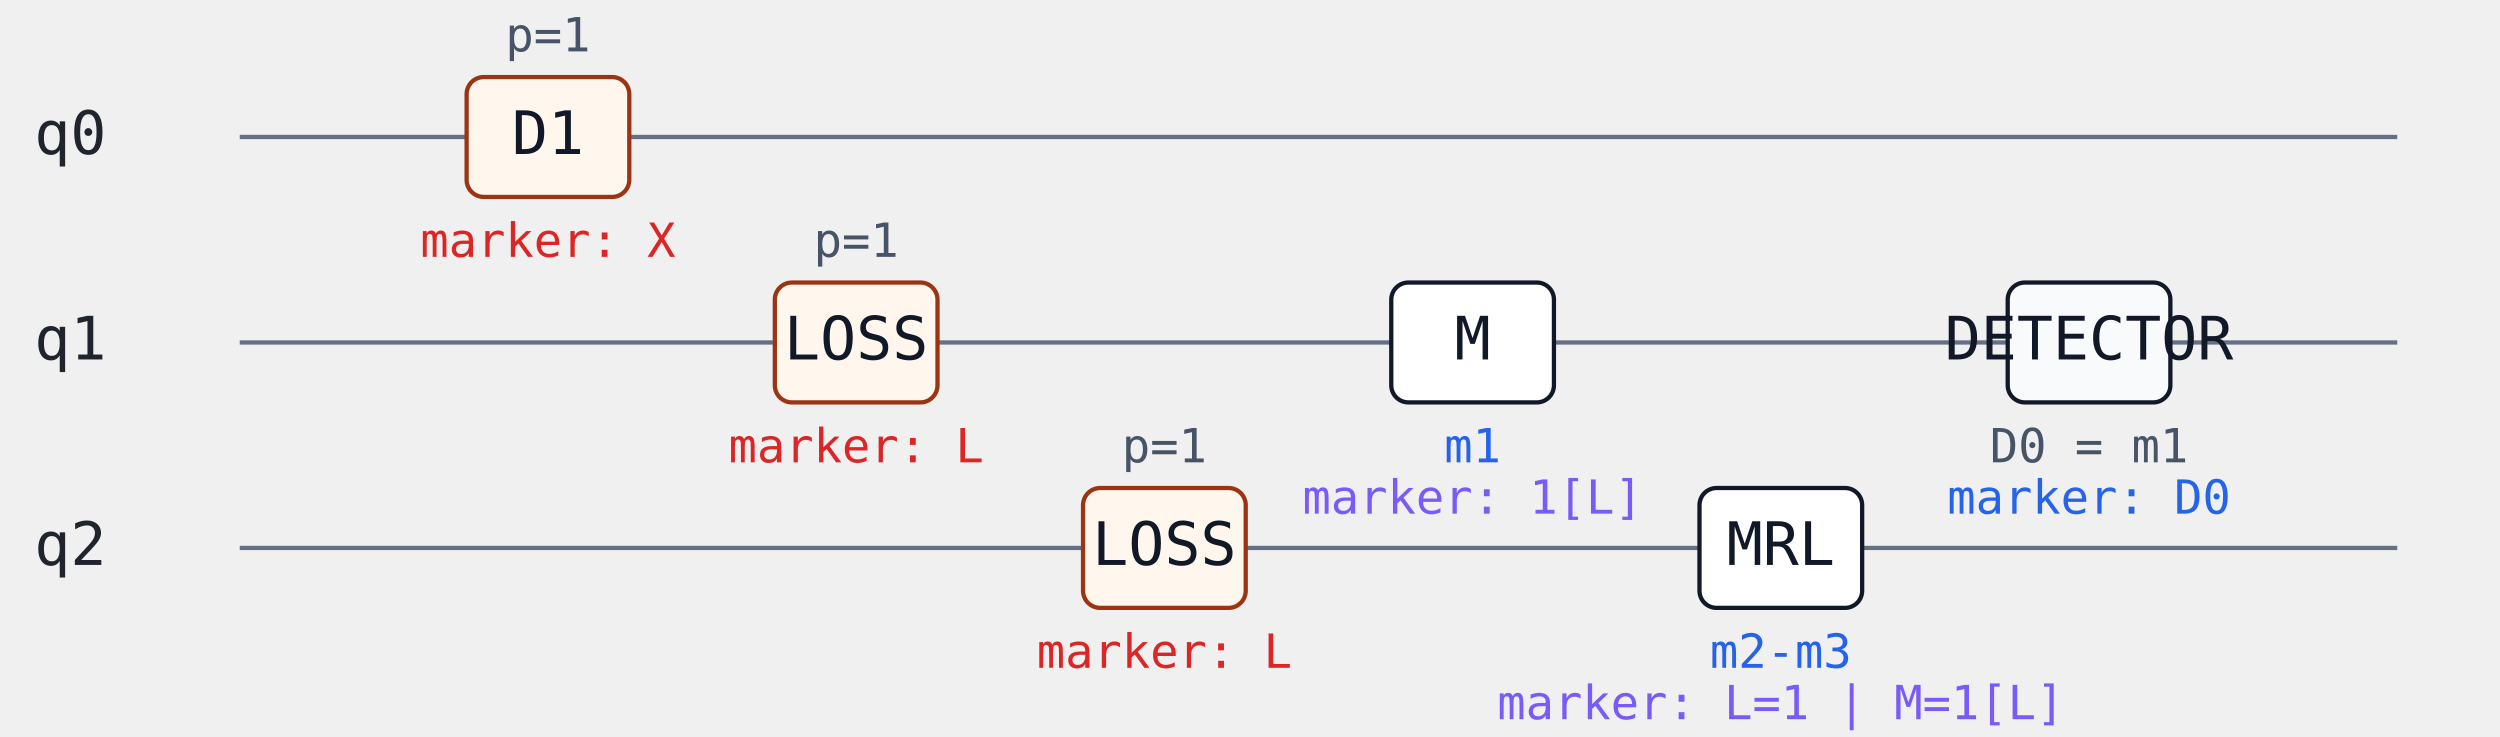
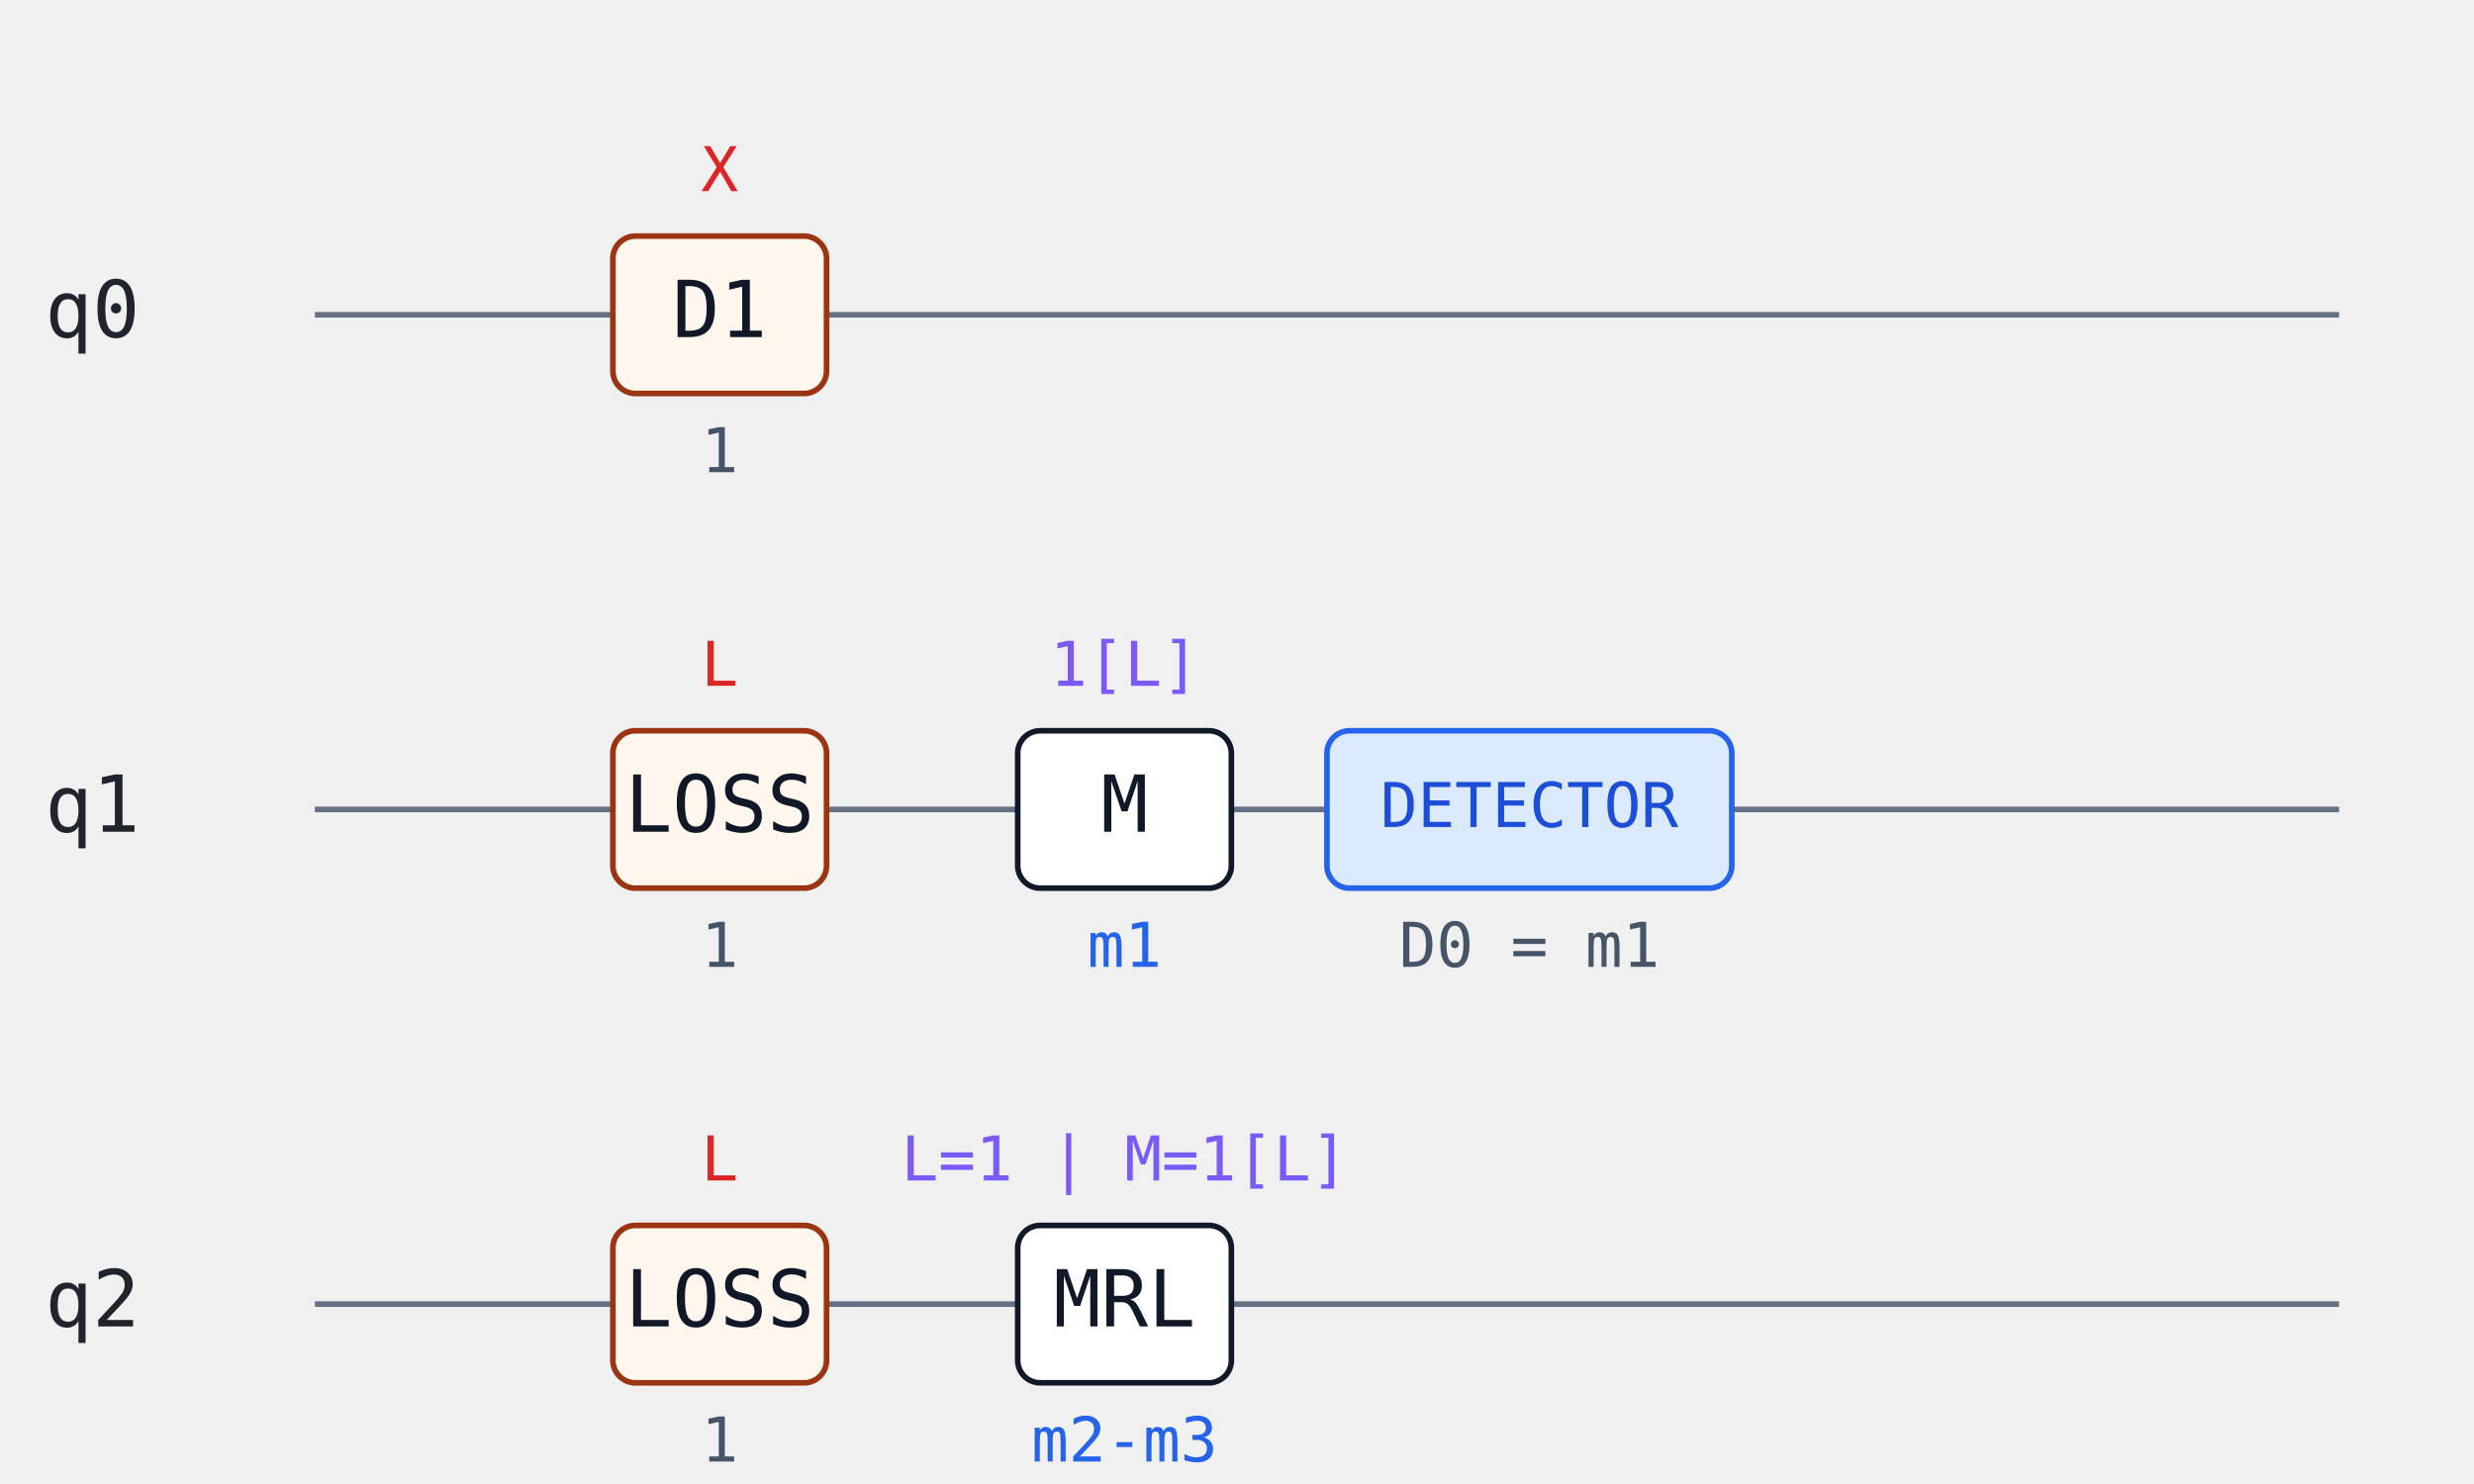
- <svg xmlns="http://www.w3.org/2000/svg" width="584" height="172" viewBox="0 0 584 172">
+ <svg xmlns="http://www.w3.org/2000/svg" width="440" height="264" viewBox="0 0 440 264">
  <g class="qp101-svg" fill="none" font-family="monospace" font-size="14">
-     <text x="8" y="32" fill="#20252d" dominant-baseline="middle">q0</text>
-     <line class="wire" x1="56" y1="32" x2="560" y2="32" stroke="#667085" stroke-width="1" />
-     <text x="8" y="80" fill="#20252d" dominant-baseline="middle">q1</text>
-     <line class="wire" x1="56" y1="80" x2="560" y2="80" stroke="#667085" stroke-width="1" />
-     <text x="8" y="128" fill="#20252d" dominant-baseline="middle">q2</text>
-     <line class="wire" x1="56" y1="128" x2="560" y2="128" stroke="#667085" stroke-width="1" />
-     <text class="param-note" x="128" y="12" fill="#475467" text-anchor="middle" font-size="11">p=1</text>
-     <rect class="noise-box" x="109" y="18" width="38" height="28" rx="4" ry="4" stroke="#9a3412" fill="#fff7ed" />
-     <text x="128" y="32" fill="#111827" text-anchor="middle" dominant-baseline="middle">D1</text>
-     <text class="annotation annotation-preset-danger" data-style-preset="danger" data-style-highlight="true" data-annotation-tags="sample-trace query-result" fill="#dc2626" x="128" y="60" text-anchor="middle" font-size="11">marker: X</text>
-     <text class="param-note" x="200" y="60" fill="#475467" text-anchor="middle" font-size="11">p=1</text>
-     <rect class="noise-box" x="181" y="66" width="38" height="28" rx="4" ry="4" stroke="#9a3412" fill="#fff7ed" />
-     <text x="200" y="80" fill="#111827" text-anchor="middle" dominant-baseline="middle">LOSS</text>
-     <text class="annotation annotation-preset-danger" data-style-preset="danger" data-style-highlight="true" data-annotation-tags="sample-trace query-result" fill="#dc2626" x="200" y="108" text-anchor="middle" font-size="11">marker: L</text>
-     <text class="param-note" x="272" y="108" fill="#475467" text-anchor="middle" font-size="11">p=1</text>
-     <rect class="noise-box" x="253" y="114" width="38" height="28" rx="4" ry="4" stroke="#9a3412" fill="#fff7ed" />
-     <text x="272" y="128" fill="#111827" text-anchor="middle" dominant-baseline="middle">LOSS</text>
-     <text class="annotation annotation-preset-danger" data-style-preset="danger" data-style-highlight="true" data-annotation-tags="sample-trace query-result" fill="#dc2626" x="272" y="156" text-anchor="middle" font-size="11">marker: L</text>
-     <rect class="gate-box" x="325" y="66" width="38" height="28" rx="4" ry="4" stroke="#111827" fill="#ffffff" />
-     <text x="344" y="80" fill="#111827" text-anchor="middle" dominant-baseline="middle">M</text>
-     <text class="measurement-anchor" x="344" y="108" fill="#2563eb" text-anchor="middle" font-size="11">m1</text>
-     <text class="annotation" data-annotation-tags="sample-trace query-result" fill="#7a5af8" x="344" y="120" text-anchor="middle" font-size="11">marker: 1[L]</text>
-     <rect class="gate-box" x="397" y="114" width="38" height="28" rx="4" ry="4" stroke="#111827" fill="#ffffff" />
-     <text x="416" y="128" fill="#111827" text-anchor="middle" dominant-baseline="middle">MRL</text>
-     <text class="measurement-anchor" x="416" y="156" fill="#2563eb" text-anchor="middle" font-size="11">m2-m3</text>
-     <text class="annotation" data-annotation-tags="sample-trace query-result" fill="#7a5af8" x="416" y="168" text-anchor="middle" font-size="11">marker: L=1 | M=1[L]</text>
-     <rect class="gate-box" x="469" y="66" width="38" height="28" rx="4" ry="4" stroke="#111827" fill="#f8fafc" />
-     <text x="488" y="80" fill="#111827" text-anchor="middle" dominant-baseline="middle">DETECTOR</text>
-     <text class="source-label" x="488" y="108" fill="#475467" text-anchor="middle" font-size="11">D0 = m1</text>
-     <text class="annotation annotation-preset-info" data-style-preset="info" data-style-highlight="true" data-annotation-tags="dem-symptom query-result" fill="#2563eb" x="488" y="120" text-anchor="middle" font-size="11">marker: D0</text>
+     <text x="8" y="56" fill="#20252d" dominant-baseline="middle">q0</text>
+     <line class="wire" x1="56" y1="56" x2="416" y2="56" stroke="#667085" stroke-width="1" />
+     <text x="8" y="144" fill="#20252d" dominant-baseline="middle">q1</text>
+     <line class="wire" x1="56" y1="144" x2="416" y2="144" stroke="#667085" stroke-width="1" />
+     <text x="8" y="232" fill="#20252d" dominant-baseline="middle">q2</text>
+     <line class="wire" x1="56" y1="232" x2="416" y2="232" stroke="#667085" stroke-width="1" />
+     <rect class="noise-box" x="109" y="42" width="38" height="28" rx="4" ry="4" stroke="#9a3412" fill="#fff7ed" />
+     <text x="128" y="56" fill="#111827" text-anchor="middle" dominant-baseline="middle">D1</text>
+     <text class="param-note" x="128" y="84" fill="#475467" text-anchor="middle" font-size="11">1</text>
+     <text class="annotation annotation-preset-danger" data-style-preset="danger" data-style-highlight="true" data-annotation-tags="sample-trace query-result" fill="#dc2626" x="128" y="34" text-anchor="middle" font-size="11">X</text>
+     <rect class="noise-box" x="109" y="130" width="38" height="28" rx="4" ry="4" stroke="#9a3412" fill="#fff7ed" />
+     <text x="128" y="144" fill="#111827" text-anchor="middle" dominant-baseline="middle">LOSS</text>
+     <text class="param-note" x="128" y="172" fill="#475467" text-anchor="middle" font-size="11">1</text>
+     <text class="annotation annotation-preset-danger" data-style-preset="danger" data-style-highlight="true" data-annotation-tags="sample-trace query-result" fill="#dc2626" x="128" y="122" text-anchor="middle" font-size="11">L</text>
+     <rect class="noise-box" x="109" y="218" width="38" height="28" rx="4" ry="4" stroke="#9a3412" fill="#fff7ed" />
+     <text x="128" y="232" fill="#111827" text-anchor="middle" dominant-baseline="middle">LOSS</text>
+     <text class="param-note" x="128" y="260" fill="#475467" text-anchor="middle" font-size="11">1</text>
+     <text class="annotation annotation-preset-danger" data-style-preset="danger" data-style-highlight="true" data-annotation-tags="sample-trace query-result" fill="#dc2626" x="128" y="210" text-anchor="middle" font-size="11">L</text>
+     <rect class="gate-box" x="181" y="130" width="38" height="28" rx="4" ry="4" stroke="#111827" fill="#ffffff" />
+     <text x="200" y="144" fill="#111827" text-anchor="middle" dominant-baseline="middle">M</text>
+     <text class="measurement-anchor" x="200" y="172" fill="#2563eb" text-anchor="middle" font-size="11">m1</text>
+     <text class="annotation" data-annotation-tags="sample-trace query-result" fill="#7a5af8" x="200" y="122" text-anchor="middle" font-size="11">1[L]</text>
+     <rect class="gate-box" x="181" y="218" width="38" height="28" rx="4" ry="4" stroke="#111827" fill="#ffffff" />
+     <text x="200" y="232" fill="#111827" text-anchor="middle" dominant-baseline="middle">MRL</text>
+     <text class="measurement-anchor" x="200" y="260" fill="#2563eb" text-anchor="middle" font-size="11">m2-m3</text>
+     <text class="annotation" data-annotation-tags="sample-trace query-result" fill="#7a5af8" x="200" y="210" text-anchor="middle" font-size="11">L=1 | M=1[L]</text>
+     <rect class="gate-box" x="236" y="130" width="72" height="28" rx="4" ry="4" stroke="#2563eb" fill="#dbeafe" />
+     <text x="272" y="144" fill="#1d4ed8" text-anchor="middle" dominant-baseline="middle" font-size="11">DETECTOR</text>
+     <text class="source-label" x="272" y="172" fill="#475467" text-anchor="middle" font-size="11">D0 = m1</text>
  </g>
</svg>
